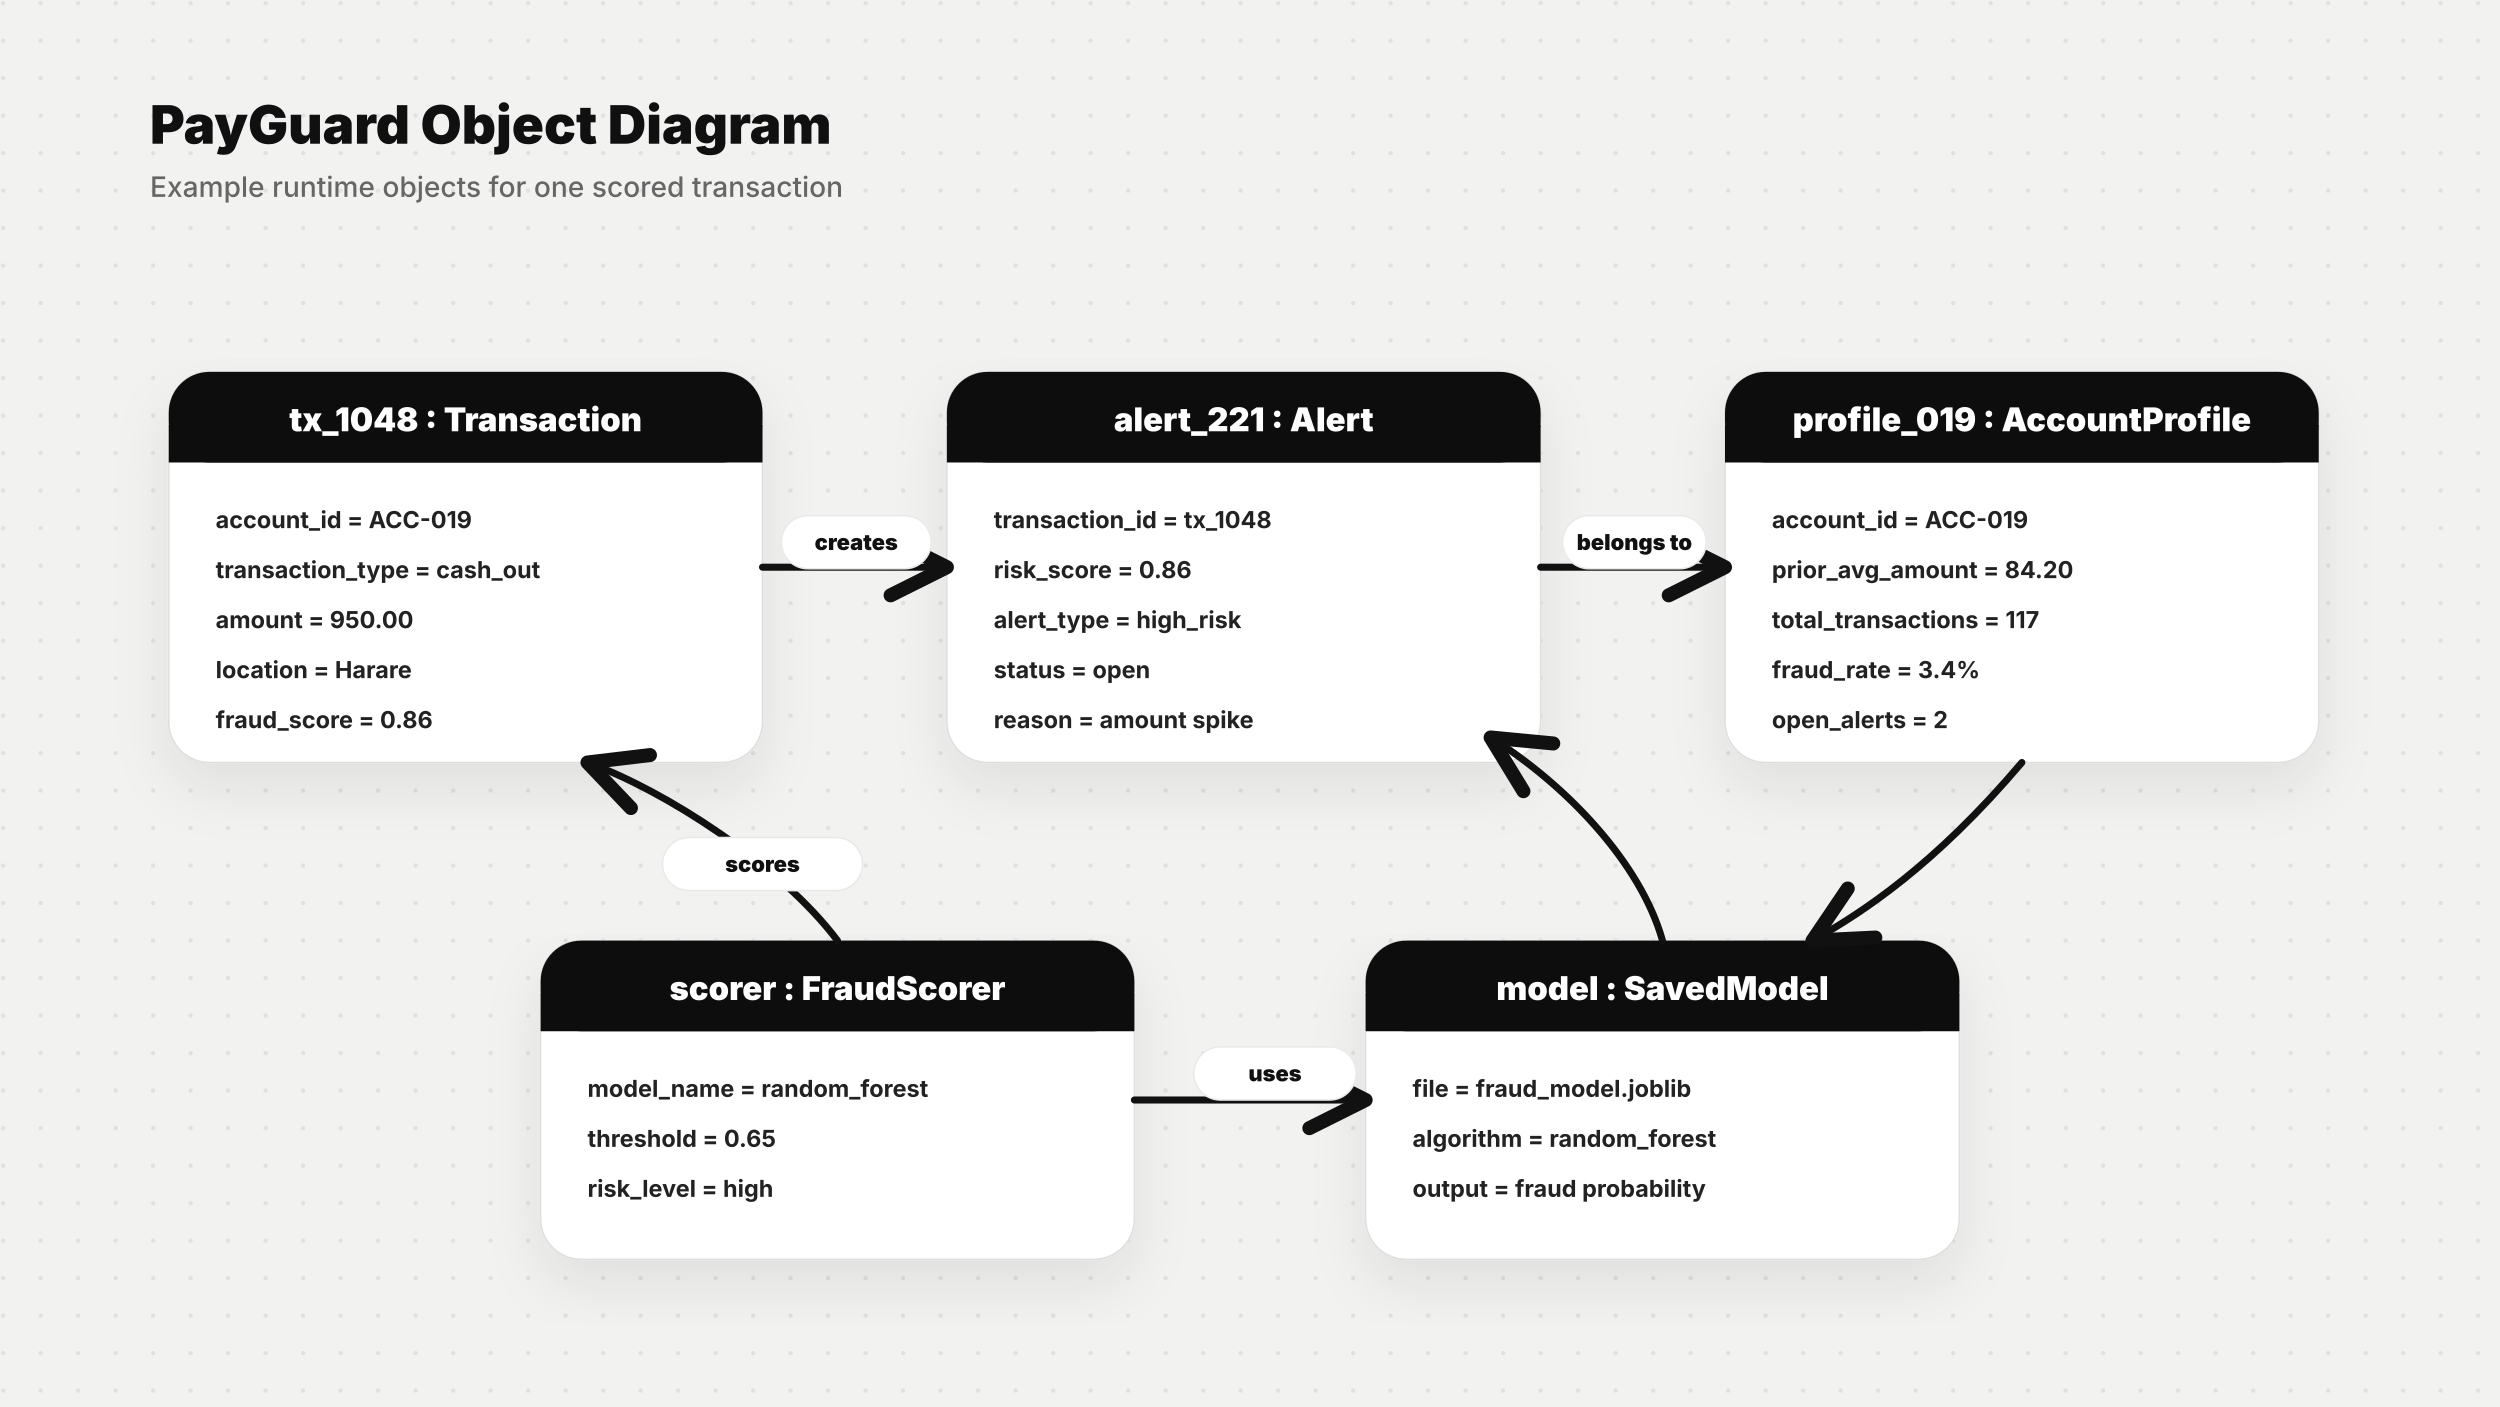
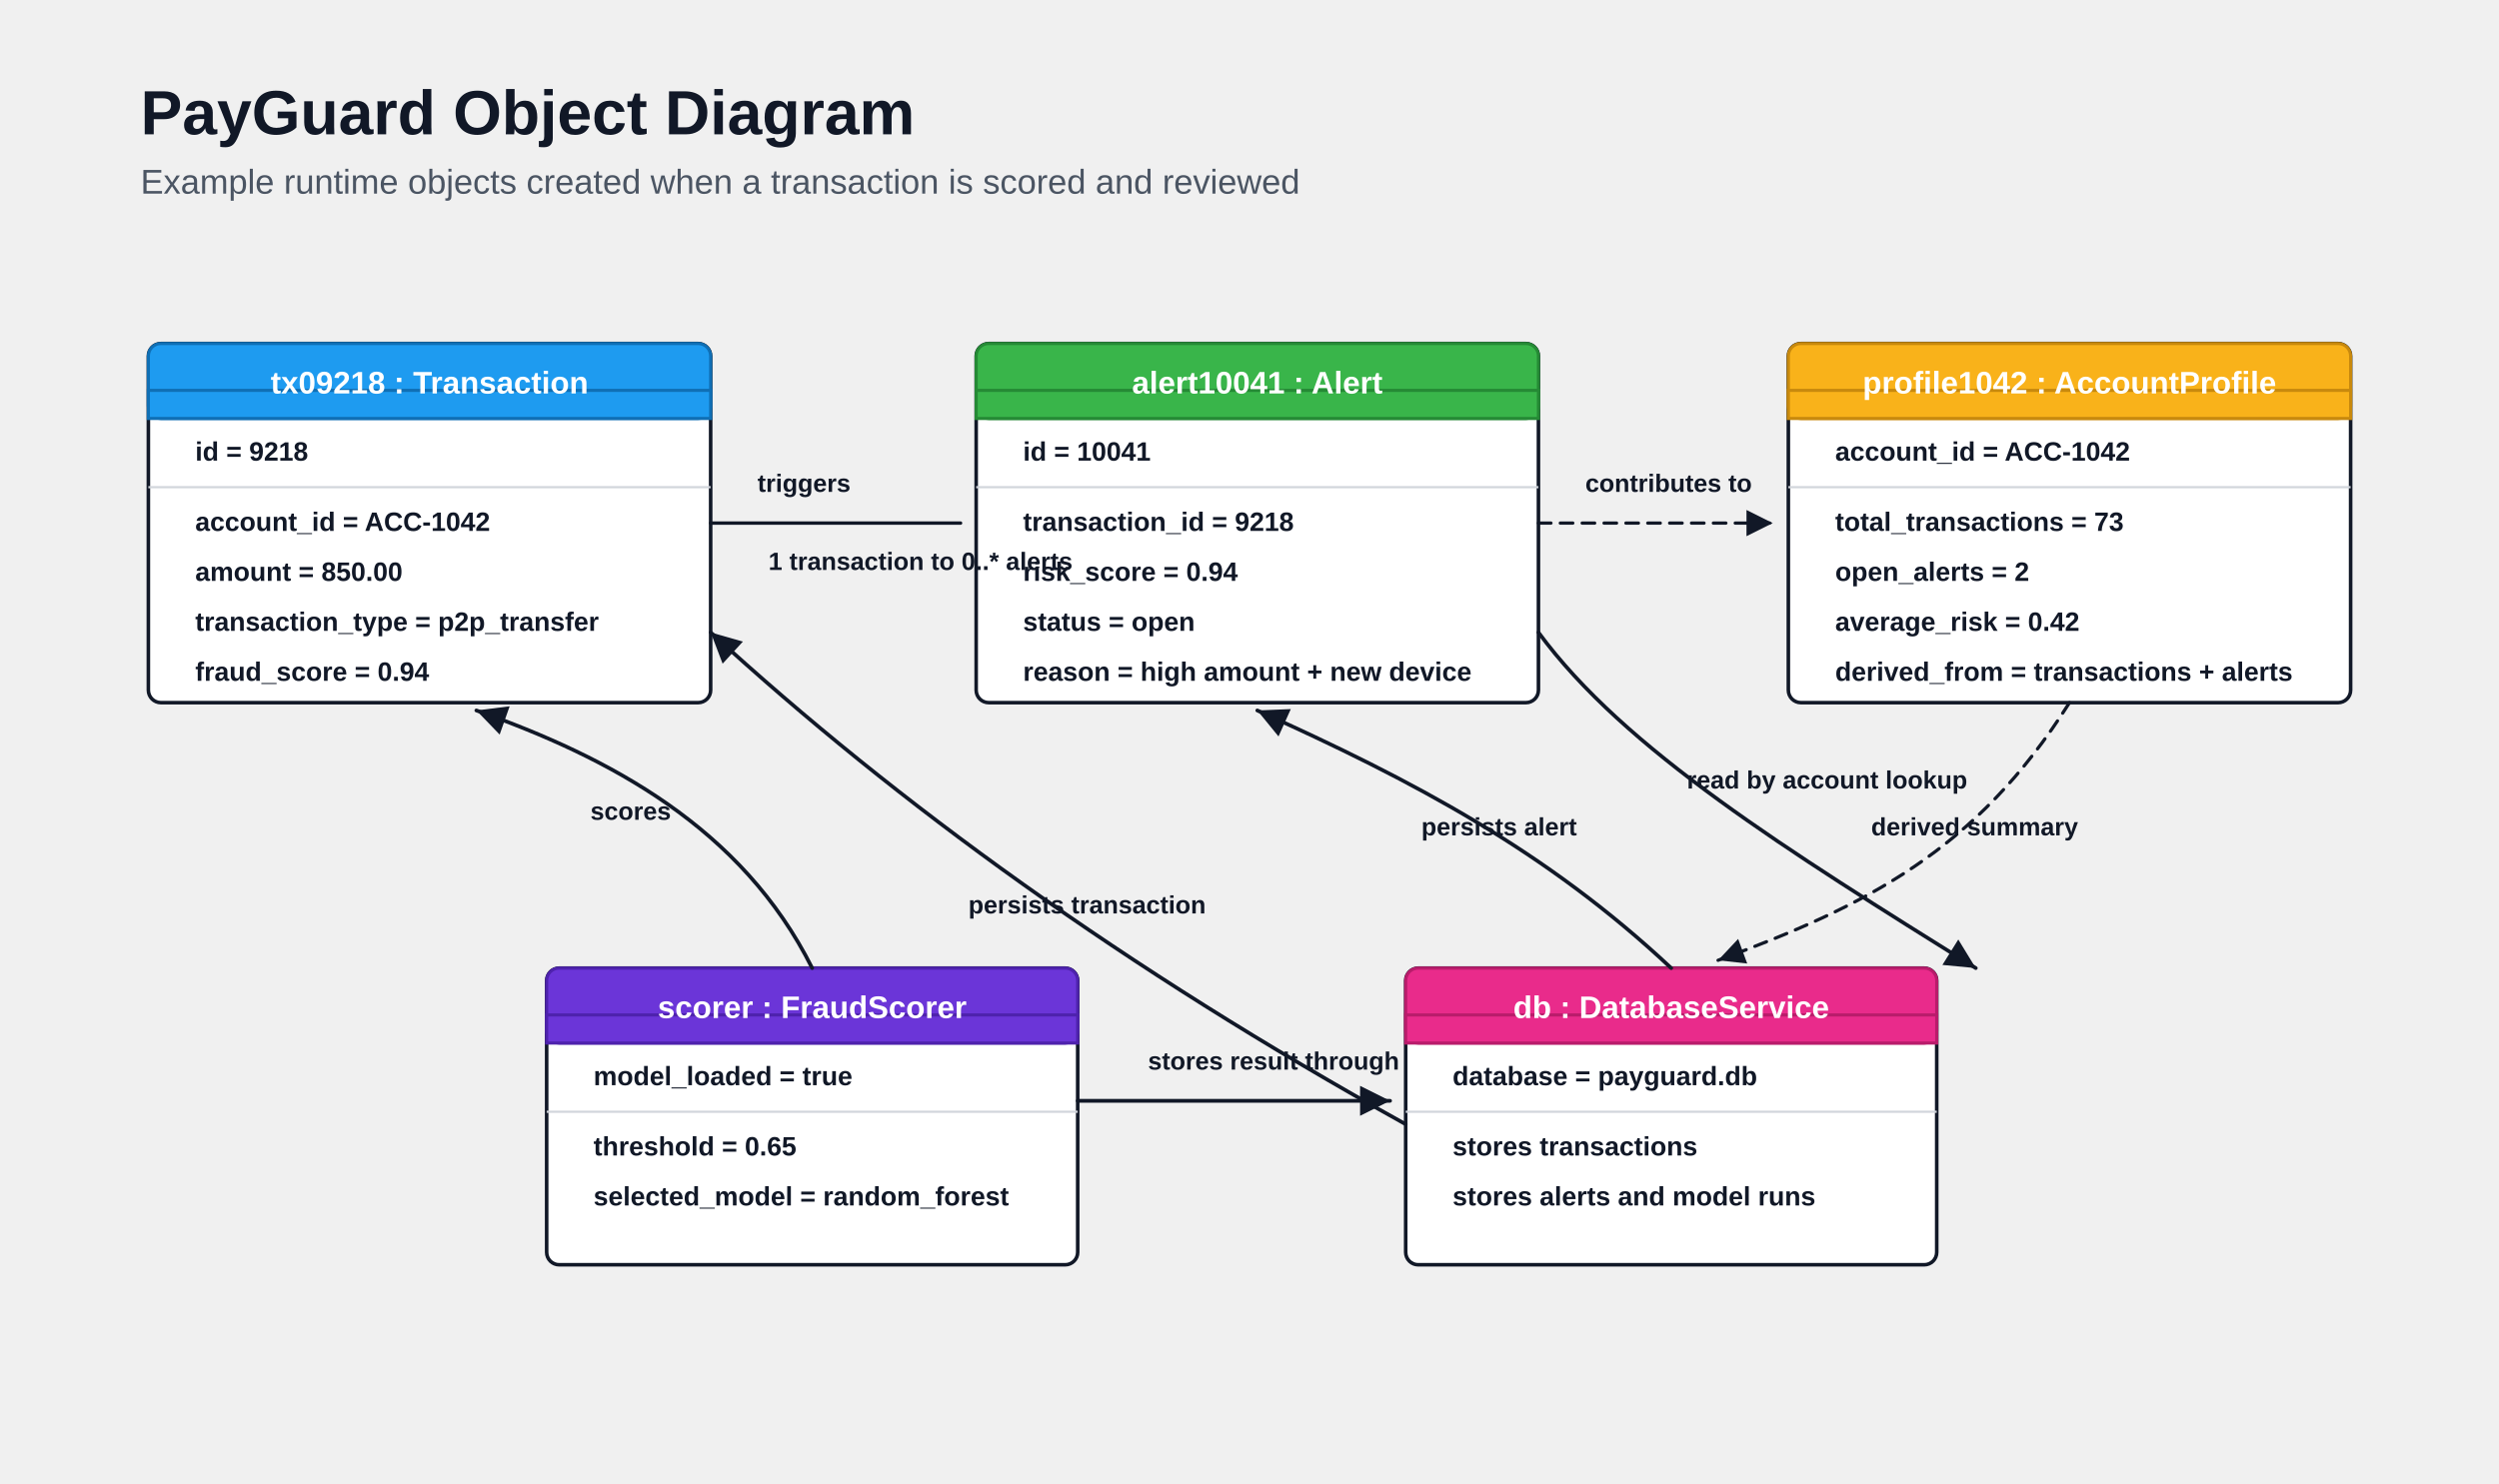
- <svg xmlns="http://www.w3.org/2000/svg" width="1600" height="900" viewBox="0 0 1600 900" role="img" aria-labelledby="title desc">
+ <svg xmlns="http://www.w3.org/2000/svg" width="1600" height="950" viewBox="0 0 1600 950" role="img" aria-labelledby="title desc">
  <defs>
-     <pattern id="dot-grid" width="24" height="24" patternUnits="userSpaceOnUse">
-       <circle cx="2" cy="2" r="1.4" fill="#d8d8d8" opacity="0.72" />
-     </pattern>
-     <filter id="card-shadow" x="-10%" y="-10%" width="120%" height="130%">
-       <feDropShadow dx="0" dy="16" stdDeviation="18" flood-color="#111111" flood-opacity="0.08" />
-     </filter>
    <marker id="arrow" markerWidth="12" markerHeight="12" refX="10" refY="6" orient="auto">
-       <path d="M2,2 L10,6 L2,10" fill="none" stroke="#111111" stroke-width="2" stroke-linecap="round" stroke-linejoin="round" />
+       <path d="M2 2 L10 6 L2 10 Z" fill="#111827" />
    </marker>
+     <style>
+       .title { fill: #111827; font-family: Calibri, Arial, sans-serif; font-size: 40px; font-weight: 700; }
+       .subtitle { fill: #4b5563; font-family: Calibri, Arial, sans-serif; font-size: 22px; }
+       .objectBox { fill: #ffffff; stroke: #111827; stroke-width: 2.3; }
+       .headBlue { fill: #1e9bf0; stroke: #0f6fb5; stroke-width: 2; }
+       .headGreen { fill: #39b54a; stroke: #258a35; stroke-width: 2; }
+       .headOrange { fill: #f9b21a; stroke: #c8890d; stroke-width: 2; }
+       .headPurple { fill: #6b35d8; stroke: #4e22ad; stroke-width: 2; }
+       .headPink { fill: #e92b8b; stroke: #b91c6b; stroke-width: 2; }
+       .textLight { fill: #ffffff; font-family: Calibri, Arial, sans-serif; font-size: 20px; font-weight: 700; }
+       .field { fill: #111827; font-family: Calibri, Arial, sans-serif; font-size: 17px; font-weight: 600; }
+       .small { fill: #111827; font-family: Calibri, Arial, sans-serif; font-size: 16px; font-weight: 600; }
+       .line { stroke: #111827; stroke-width: 2.4; fill: none; marker-end: url(#arrow); stroke-linecap: round; stroke-linejoin: round; }
+       .link { stroke: #111827; stroke-width: 2.2; fill: none; stroke-linecap: round; stroke-linejoin: round; }
+       .dash { stroke: #111827; stroke-width: 2.1; fill: none; marker-end: url(#arrow); stroke-dasharray: 8 6; stroke-linecap: round; stroke-linejoin: round; }
+       .sep { stroke: #d1d5db; stroke-width: 1.4; }
+     </style>
  </defs>
-   <rect width="1600" height="900" fill="#f2f3f1" />
-   <rect width="1600" height="900" fill="url(#dot-grid)" opacity="0.95" />
-   <g font-family="Inter, Arial, sans-serif">
-     <text x="96" y="92" font-size="34" font-weight="850" fill="#101010">PayGuard Object Diagram</text>
-     <text x="96" y="126" font-size="18" font-weight="500" fill="#666666">Example runtime objects for one scored transaction</text>
-     <g filter="url(#card-shadow)">
-       <rect x="108" y="238" width="380" height="250" rx="26" fill="#ffffff" stroke="#dedede" />
-       <rect x="108" y="238" width="380" height="58" rx="26" fill="#111111" />
-       <path d="M108 272 H488 V296 H108 Z" fill="#111111" />
-       <text x="298" y="276" text-anchor="middle" font-size="21" font-weight="850" fill="#ffffff">tx_1048 : Transaction</text>
-       <g font-size="15" font-weight="700" fill="#222222">
-         <text x="138" y="338">account_id = ACC-019</text>
-         <text x="138" y="370">transaction_type = cash_out</text>
-         <text x="138" y="402">amount = 950.00</text>
-         <text x="138" y="434">location = Harare</text>
-         <text x="138" y="466">fraud_score = 0.86</text>
-       </g>
-     </g>
-     <g filter="url(#card-shadow)">
-       <rect x="606" y="238" width="380" height="250" rx="26" fill="#ffffff" stroke="#dedede" />
-       <rect x="606" y="238" width="380" height="58" rx="26" fill="#111111" />
-       <path d="M606 272 H986 V296 H606 Z" fill="#111111" />
-       <text x="796" y="276" text-anchor="middle" font-size="21" font-weight="850" fill="#ffffff">alert_221 : Alert</text>
-       <g font-size="15" font-weight="700" fill="#222222">
-         <text x="636" y="338">transaction_id = tx_1048</text>
-         <text x="636" y="370">risk_score = 0.86</text>
-         <text x="636" y="402">alert_type = high_risk</text>
-         <text x="636" y="434">status = open</text>
-         <text x="636" y="466">reason = amount spike</text>
-       </g>
-     </g>
-     <g filter="url(#card-shadow)">
-       <rect x="1104" y="238" width="380" height="250" rx="26" fill="#ffffff" stroke="#dedede" />
-       <rect x="1104" y="238" width="380" height="58" rx="26" fill="#111111" />
-       <path d="M1104 272 H1484 V296 H1104 Z" fill="#111111" />
-       <text x="1294" y="276" text-anchor="middle" font-size="21" font-weight="850" fill="#ffffff">profile_019 : AccountProfile</text>
-       <g font-size="15" font-weight="700" fill="#222222">
-         <text x="1134" y="338">account_id = ACC-019</text>
-         <text x="1134" y="370">prior_avg_amount = 84.20</text>
-         <text x="1134" y="402">total_transactions = 117</text>
-         <text x="1134" y="434">fraud_rate = 3.4%</text>
-         <text x="1134" y="466">open_alerts = 2</text>
-       </g>
-     </g>
-     <g filter="url(#card-shadow)">
-       <rect x="346" y="602" width="380" height="204" rx="26" fill="#ffffff" stroke="#dedede" />
-       <rect x="346" y="602" width="380" height="58" rx="26" fill="#111111" />
-       <path d="M346 636 H726 V660 H346 Z" fill="#111111" />
-       <text x="536" y="640" text-anchor="middle" font-size="21" font-weight="850" fill="#ffffff">scorer : FraudScorer</text>
-       <g font-size="15" font-weight="700" fill="#222222">
-         <text x="376" y="702">model_name = random_forest</text>
-         <text x="376" y="734">threshold = 0.65</text>
-         <text x="376" y="766">risk_level = high</text>
-       </g>
-     </g>
-     <g filter="url(#card-shadow)">
-       <rect x="874" y="602" width="380" height="204" rx="26" fill="#ffffff" stroke="#dedede" />
-       <rect x="874" y="602" width="380" height="58" rx="26" fill="#111111" />
-       <path d="M874 636 H1254 V660 H874 Z" fill="#111111" />
-       <text x="1064" y="640" text-anchor="middle" font-size="21" font-weight="850" fill="#ffffff">model : SavedModel</text>
-       <g font-size="15" font-weight="700" fill="#222222">
-         <text x="904" y="702">file = fraud_model.joblib</text>
-         <text x="904" y="734">algorithm = random_forest</text>
-         <text x="904" y="766">output = fraud probability</text>
-       </g>
-     </g>
-     <g fill="none" stroke="#111111" stroke-width="4.5" stroke-linecap="round" marker-end="url(#arrow)">
-       <path d="M488 363 C528 363, 566 363, 606 363" />
-       <path d="M986 363 C1026 363, 1064 363, 1104 363" />
-       <path d="M536 602 C500 554, 426 506, 376 488" />
-       <path d="M726 704 C776 704, 824 704, 874 704" />
-       <path d="M1064 602 C1050 552, 1002 502, 954 472" />
-       <path d="M1294 488 C1238 554, 1192 584, 1160 602" />
-     </g>
-     <g font-size="14" font-weight="850" fill="#111111">
-       <rect x="500" y="330" width="96" height="34" rx="17" fill="#ffffff" stroke="#e9e9e9" />
-       <text x="548" y="352" text-anchor="middle">creates</text>
-       <rect x="1000" y="330" width="92" height="34" rx="17" fill="#ffffff" stroke="#e9e9e9" />
-       <text x="1046" y="352" text-anchor="middle">belongs to</text>
-       <rect x="424" y="536" width="128" height="34" rx="17" fill="#ffffff" stroke="#e9e9e9" />
-       <text x="488" y="558" text-anchor="middle">scores</text>
-       <rect x="764" y="670" width="104" height="34" rx="17" fill="#ffffff" stroke="#e9e9e9" />
-       <text x="816" y="692" text-anchor="middle">uses</text>
-     </g>
+   <text x="90" y="86" class="title">PayGuard Object Diagram</text>
+   <text x="90" y="124" class="subtitle">Example runtime objects created when a transaction is scored and reviewed</text>
+   <g id="transaction-object">
+     <rect x="95" y="220" width="360" height="230" rx="8" class="objectBox" />
+     <rect x="95" y="220" width="360" height="48" rx="8" class="headBlue" />
+     <rect x="95" y="250" width="360" height="18" class="headBlue" />
+     <text x="275" y="252" class="textLight" text-anchor="middle">tx09218 : Transaction</text>
+     <line x1="95" y1="312" x2="455" y2="312" class="sep" />
+     <text x="125" y="295" class="field">id = 9218</text>
+     <text x="125" y="340" class="field">account_id = ACC-1042</text>
+     <text x="125" y="372" class="field">amount = 850.00</text>
+     <text x="125" y="404" class="field">transaction_type = p2p_transfer</text>
+     <text x="125" y="436" class="field">fraud_score = 0.94</text>
  </g>
+   <g id="alert-object">
+     <rect x="625" y="220" width="360" height="230" rx="8" class="objectBox" />
+     <rect x="625" y="220" width="360" height="48" rx="8" class="headGreen" />
+     <rect x="625" y="250" width="360" height="18" class="headGreen" />
+     <text x="805" y="252" class="textLight" text-anchor="middle">alert10041 : Alert</text>
+     <line x1="625" y1="312" x2="985" y2="312" class="sep" />
+     <text x="655" y="295" class="field">id = 10041</text>
+     <text x="655" y="340" class="field">transaction_id = 9218</text>
+     <text x="655" y="372" class="field">risk_score = 0.94</text>
+     <text x="655" y="404" class="field">status = open</text>
+     <text x="655" y="436" class="field">reason = high amount + new device</text>
+   </g>
+   <g id="profile-object">
+     <rect x="1145" y="220" width="360" height="230" rx="8" class="objectBox" />
+     <rect x="1145" y="220" width="360" height="48" rx="8" class="headOrange" />
+     <rect x="1145" y="250" width="360" height="18" class="headOrange" />
+     <text x="1325" y="252" class="textLight" text-anchor="middle">profile1042 : AccountProfile</text>
+     <line x1="1145" y1="312" x2="1505" y2="312" class="sep" />
+     <text x="1175" y="295" class="field">account_id = ACC-1042</text>
+     <text x="1175" y="340" class="field">total_transactions = 73</text>
+     <text x="1175" y="372" class="field">open_alerts = 2</text>
+     <text x="1175" y="404" class="field">average_risk = 0.42</text>
+     <text x="1175" y="436" class="field">derived_from = transactions + alerts</text>
+   </g>
+   <g id="scorer-object">
+     <rect x="350" y="620" width="340" height="190" rx="8" class="objectBox" />
+     <rect x="350" y="620" width="340" height="48" rx="8" class="headPurple" />
+     <rect x="350" y="650" width="340" height="18" class="headPurple" />
+     <text x="520" y="652" class="textLight" text-anchor="middle">scorer : FraudScorer</text>
+     <line x1="350" y1="712" x2="690" y2="712" class="sep" />
+     <text x="380" y="695" class="field">model_loaded = true</text>
+     <text x="380" y="740" class="field">threshold = 0.65</text>
+     <text x="380" y="772" class="field">selected_model = random_forest</text>
+   </g>
+   <g id="db-object">
+     <rect x="900" y="620" width="340" height="190" rx="8" class="objectBox" />
+     <rect x="900" y="620" width="340" height="48" rx="8" class="headPink" />
+     <rect x="900" y="650" width="340" height="18" class="headPink" />
+     <text x="1070" y="652" class="textLight" text-anchor="middle">db : DatabaseService</text>
+     <line x1="900" y1="712" x2="1240" y2="712" class="sep" />
+     <text x="930" y="695" class="field">database = payguard.db</text>
+     <text x="930" y="740" class="field">stores transactions</text>
+     <text x="930" y="772" class="field">stores alerts and model runs</text>
+   </g>
+   <path d="M455 335 H615" class="link" />
+   <text x="485" y="315" class="small">triggers</text>
+   <text x="492" y="365" class="small">1 transaction to 0..* alerts</text>
+   <path d="M985 335 H1135" class="dash" />
+   <text x="1015" y="315" class="small">contributes to</text>
+   <path d="M1325 450 C1265 545 1195 580 1100 615" class="dash" />
+   <text x="1198" y="535" class="small">derived summary</text>
+   <path d="M520 620 C475 530 390 485 305 455" class="line" />
+   <text x="378" y="525" class="small">scores</text>
+   <path d="M690 705 H890" class="line" />
+   <text x="735" y="685" class="small">stores result through</text>
+   <path d="M1070 620 C990 545 905 500 805 455" class="line" />
+   <text x="910" y="535" class="small">persists alert</text>
+   <path d="M900 720 C720 620 575 515 455 405" class="line" />
+   <text x="620" y="585" class="small">persists transaction</text>
+   <path d="M985 405 C1040 480 1145 545 1265 620" class="line" />
+   <text x="1080" y="505" class="small">read by account lookup</text>
</svg>
